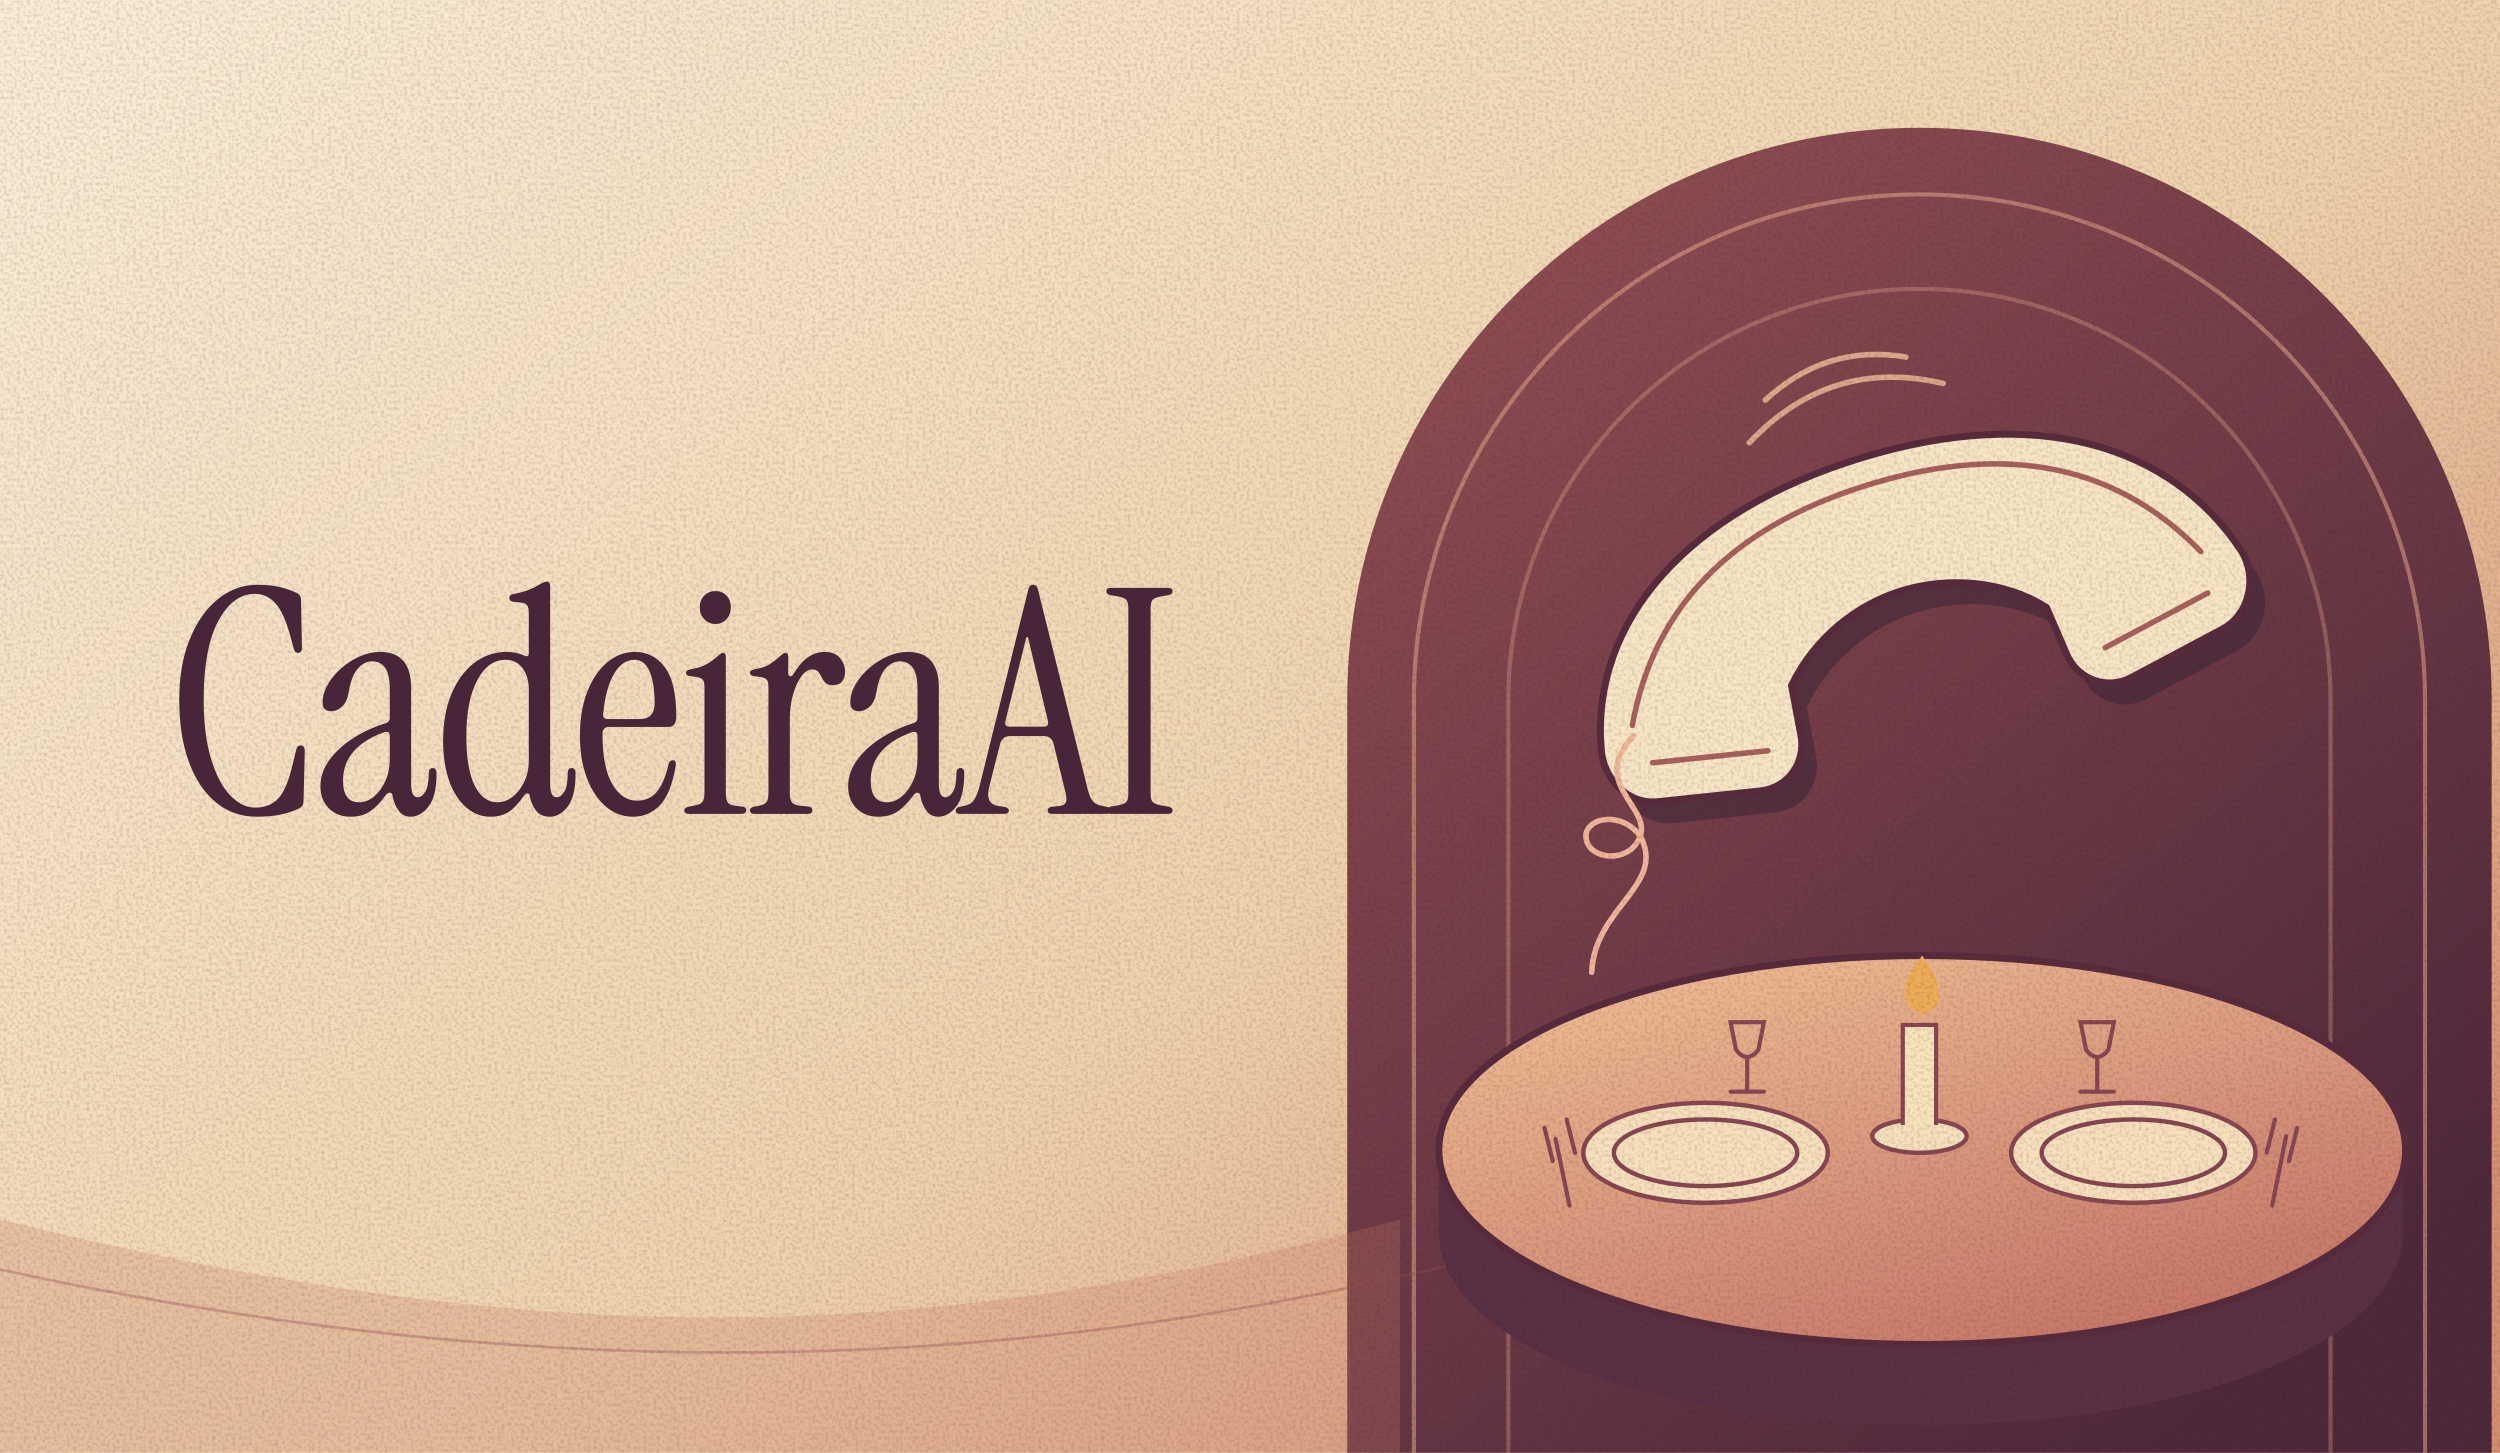
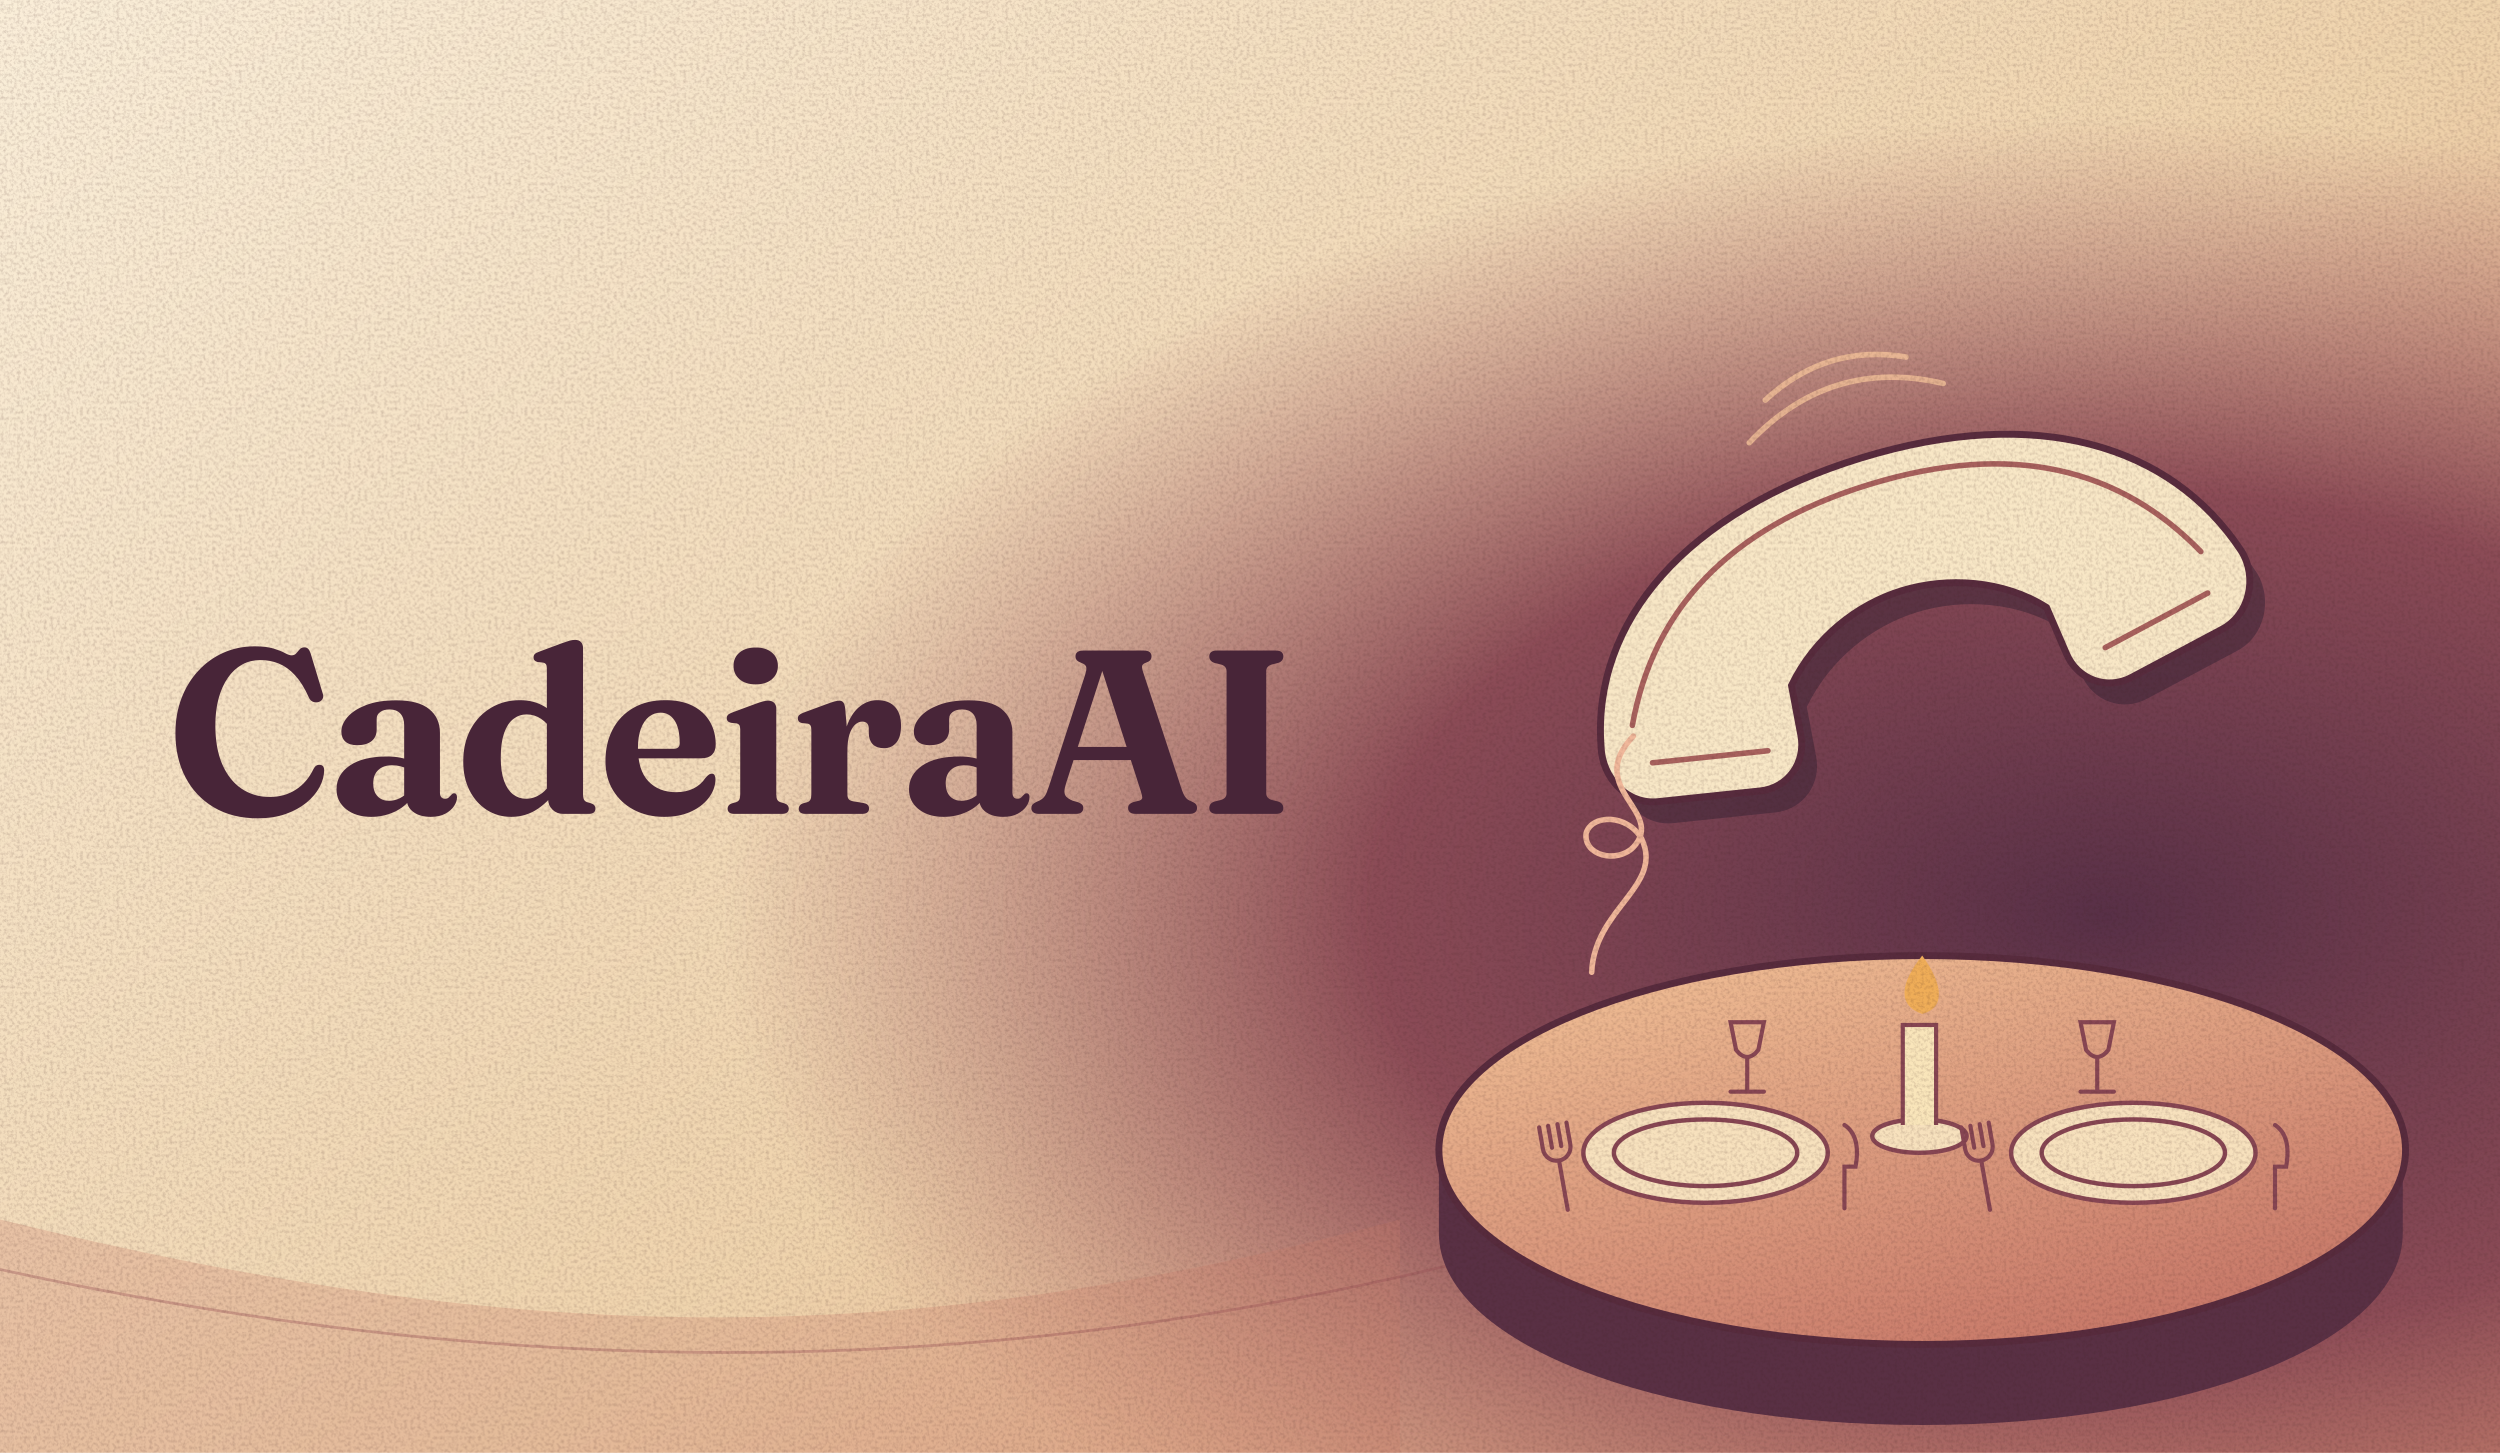
<svg xmlns="http://www.w3.org/2000/svg" viewBox="0 0 900 523" role="img" aria-labelledby="title desc">
  <defs>
    <linearGradient id="paper" x2="1" y2=".8">
      <stop stop-color="#faeed9" />
      <stop offset=".62" stop-color="#efd3ac" />
      <stop offset="1" stop-color="#d58f70" />
    </linearGradient>
-     <linearGradient id="arch" x2=".7" y2="1">
-       <stop stop-color="#975255" />
-       <stop offset="1" stop-color="#4e283b" />
-     </linearGradient>
+     <radialGradient id="evening" cx=".84" cy=".63" r=".55">
+       <stop stop-color="#583047" />
+       <stop offset=".53" stop-color="#8b4b56" />
+       <stop offset="1" stop-color="#a96565" stop-opacity="0" />
+     </radialGradient>
    <linearGradient id="table" x2=".65" y2="1">
      <stop stop-color="#f3c498" />
      <stop offset="1" stop-color="#c87969" />
    </linearGradient>
    <filter id="noise" x="0" y="0" width="100%" height="100%" color-interpolation-filters="sRGB">
      <feTurbulence type="fractalNoise" baseFrequency=".84" numOctaves="3" seed="23" stitchTiles="stitch" />
      <feColorMatrix type="matrix" values="0 0 0 0 .23  0 0 0 0 .11  0 0 0 0 .11  1.2 0 0 0 -.49" />
    </filter>
    <pattern id="grain" width="160" height="160" patternUnits="userSpaceOnUse">
      <rect width="160" height="160" filter="url(#noise)" />
    </pattern>
  </defs>
-   <path d="M0 0h900v523H0z" fill="url(#paper)" />
-   <path d="M485 523V252a206 206 0 0 1 412 0v271Z" fill="url(#arch)" />
-   <path d="M509 523V252a182 182 0 0 1 364 0v271" fill="none" stroke="#e5a589" stroke-opacity=".55" stroke-width="1.5" />
-   <path d="M543 523V252a148 148 0 0 1 296 0v271" fill="none" stroke="#e5a589" stroke-opacity=".35" stroke-width="1.5" />
-   <path d="M0 439c191 47 328 47 504 0v84H0Z" fill="#c77b68" opacity=".27" />
-   <path d="M0 457c188 41 355 40 532-4" fill="none" stroke="#934b51" opacity=".35" />
-   <g transform="rotate(-17 688 220)">
-     <path d="M567 234c10-44 54-72 120-72s108 28 121 72c3 11-4 23-15 25l-36 7c-10 2-19-5-20-15l-2-18c-12-14-31-21-48-21s-35 7-48 21l-2 18c-1 10-10 17-20 15l-36-7c-11-2-17-14-14-25Z" fill="#352133" opacity=".5" transform="translate(3 9)" />
-     <path d="M567 234c10-44 54-72 120-72s108 28 121 72c3 11-4 23-15 25l-36 7c-10 2-19-5-20-15l-2-18c-12-14-31-21-48-21s-35 7-48 21l-2 18c-1 10-10 17-20 15l-36-7c-11-2-17-14-14-25Z" fill="#f8e7c6" stroke="#572b3d" stroke-width="2.5" />
-     <path d="M580 230c19-37 53-58 107-58s88 21 107 58m-211 15 41 8m127 0 41-8" fill="none" stroke="#a8615d" stroke-width="2" stroke-linecap="round" />
-     <path d="M650 145q37-21 73 0m-63-13q27-13 53 0" fill="none" stroke="#f3c198" stroke-width="2" stroke-linecap="round" opacity=".8" />
+   <g id="cadeiraai-backdrop">
+     <path d="M0 0h900v523H0z" fill="url(#paper)" />
+     <path d="M0 0h900v523H0z" fill="url(#evening)" />
+     <path d="M0 439c191 47 328 47 504 0v84H0Z" fill="#c77b68" opacity=".27" />
+     <path d="M0 457c188 41 355 40 532-4" fill="none" stroke="#934b51" opacity=".35" />
  </g>
-   <path d="M588 265c-18 19 12 27 0 40-6 6-18 3-17-5 2-7 15-7 20 2 8 17-17 25-18 48" fill="none" stroke="#f0b79a" stroke-width="2" stroke-linecap="round" />
-   <path d="M518 414c0-39 77-70 174-70s173 31 173 70v30c0 39-76 69-173 69s-174-30-174-69Z" fill="#593044" />
-   <ellipse cx="692" cy="414" rx="174" ry="70" fill="url(#table)" stroke="#572b3d" stroke-width="2.5" />
-   <g fill="#f7e1bd" stroke="#874653" stroke-width="1.6">
-     <ellipse cx="614" cy="415" rx="44" ry="18" />
-     <ellipse cx="614" cy="415" rx="33" ry="12" fill="none" />
-     <ellipse cx="768" cy="415" rx="44" ry="18" />
-     <ellipse cx="768" cy="415" rx="33" ry="12" fill="none" />
-     <ellipse cx="691" cy="409" rx="17" ry="6" />
+   <g id="cadeiraai-motion" class="project-art-motion">
+     <g transform="rotate(-17 688 220)">
+       <path d="M567 234c10-44 54-72 120-72s108 28 121 72c3 11-4 23-15 25l-36 7c-10 2-19-5-20-15l-2-18c-12-14-31-21-48-21s-35 7-48 21l-2 18c-1 10-10 17-20 15l-36-7c-11-2-17-14-14-25Z" fill="#352133" opacity=".5" transform="translate(3 9)" />
+       <path d="M567 234c10-44 54-72 120-72s108 28 121 72c3 11-4 23-15 25l-36 7c-10 2-19-5-20-15l-2-18c-12-14-31-21-48-21s-35 7-48 21l-2 18c-1 10-10 17-20 15l-36-7c-11-2-17-14-14-25Z" fill="#f8e7c6" stroke="#572b3d" stroke-width="2.5" />
+       <path d="M580 230c19-37 53-58 107-58s88 21 107 58m-211 15 41 8m127 0 41-8" fill="none" stroke="#a8615d" stroke-width="2" stroke-linecap="round" />
+       <path d="M650 145q37-21 73 0m-63-13q27-13 53 0" fill="none" stroke="#f3c198" stroke-width="2" stroke-linecap="round" opacity=".8" />
+     </g>
+     <path d="M588 265c-18 19 12 27 0 40-6 6-18 3-17-5 2-7 15-7 20 2 8 17-17 25-18 48" fill="none" stroke="#f0b79a" stroke-width="2" stroke-linecap="round" />
  </g>
-   <path d="M685 405v-36h12v36" fill="#f9e5ba" stroke="#874653" stroke-width="1.5" />
-   <path d="M692 365c-9-3-8-11 0-21 8 11 8 19 0 21Z" fill="#efad58" />
-   <g fill="none" stroke="#874653" stroke-width="1.5" stroke-linecap="round">
-     <path d="m560 410 5 24m-9-28 3 12m5-15 3 12m256-6-5 25m9-28-3 12m-5-15-3 12" />
-     <path d="M629 381v12m-6 0h12m-12-25h12l-2 10q-4 5-8 0Zm132 13v12m-6 0h12m-12-25h12l-2 10q-4 5-8 0Z" />
+   <g id="cadeiraai-finish">
+     <path d="M518 414c0-39 77-70 174-70s173 31 173 70v30c0 39-76 69-173 69s-174-30-174-69Z" fill="#593044" />
+     <ellipse cx="692" cy="414" rx="174" ry="70" fill="url(#table)" stroke="#572b3d" stroke-width="2.5" />
+     <g fill="#f7e1bd" stroke="#874653" stroke-width="1.6">
+       <ellipse cx="614" cy="415" rx="44" ry="18" />
+       <ellipse cx="614" cy="415" rx="33" ry="12" fill="none" />
+       <ellipse cx="768" cy="415" rx="44" ry="18" />
+       <ellipse cx="768" cy="415" rx="33" ry="12" fill="none" />
+       <ellipse cx="691" cy="409" rx="17" ry="6" />
+     </g>
+     <path d="M685 405v-36h12v36" fill="#f9e5ba" stroke="#874653" stroke-width="1.5" />
+     <path d="M692 365c-9-3-8-11 0-21 8 11 8 19 0 21Z" fill="#efad58" />
+     <g fill="none" stroke="#874653" stroke-width="1.5" stroke-linecap="round">
+       <g transform="translate(559 405) rotate(-10)">
+         <path d="M-5 0v8a5 5 0 0 0 10 0V0M-1.7 0v8m3.4-8v8M0 13v18" />
+       </g>
+       <g transform="translate(711 405) rotate(-10)">
+         <path d="M-5 0v8a5 5 0 0 0 10 0V0M-1.7 0v8m3.4-8v8M0 13v18" />
+       </g>
+       <path d="M664 405q6 4 4 15h-4v15m155-30q6 4 4 15h-4v15" />
+       <path d="M629 381v12m-6 0h12m-12-25h12l-2 10q-4 5-8 0Zm132 13v12m-6 0h12m-12-25h12l-2 10q-4 5-8 0Z" />
+     </g>
+     <path d="M0 0h900v523H0z" fill="url(#grain)" opacity=".3" />
+     <path d="M116.69 277.2Q116.69 280.27 115.05 283.34Q113.4 286.42 110.3 288.97Q107.2 291.51 102.79 293.06Q98.38 294.6 92.84 294.6Q83.67 294.6 77.03 290.67Q70.38 286.75 66.77 279.83Q63.15 272.91 63.15 263.93Q63.15 257.17 65.3 251.48Q67.44 245.79 71.32 241.57Q75.19 237.34 80.39 235.01Q85.59 232.68 91.69 232.68Q95.85 232.68 98.46 233.47Q101.06 234.27 102.56 235.1Q104.07 235.92 104.94 235.92Q106.05 235.92 106.66 235.18Q107.27 234.45 107.89 233.75Q108.5 233.05 109.63 233.05Q110.41 233.05 110.93 233.58Q111.46 234.1 111.84 235.3L116.25 249.89Q116.57 250.95 116.03 251.76Q115.49 252.57 114.46 252.79Q113.41 252.98 112.54 252.58Q111.67 252.17 111.17 251.04Q108.92 246.01 106.2 243.08Q103.49 240.14 100.38 238.88Q97.27 237.62 93.73 237.62Q90.11 237.62 87.14 239.26Q84.16 240.91 82.03 244Q79.89 247.09 78.7 251.4Q77.52 255.71 77.52 261.09Q77.52 269.46 80.04 275.22Q82.57 280.98 86.99 283.95Q91.41 286.91 97.07 286.91Q102.39 286.91 106.44 284.32Q110.49 281.73 112.79 276.98Q113.34 275.91 113.97 275.57Q114.59 275.24 115.33 275.36Q116.06 275.47 116.38 275.95Q116.69 276.44 116.69 277.2ZM146.42 287.57V286.68L145.5 286.55V261.07Q145.5 258.38 144.13 256.89Q142.76 255.4 140.28 255.4Q138.08 255.4 136.84 256.35Q135.6 257.3 135.6 258.72V262.61Q135.6 265.31 133.79 266.79Q131.97 268.27 128.62 268.27Q125.77 268.27 124.33 266.97Q122.89 265.67 122.89 263.36Q122.89 260.69 125.14 258.11Q127.38 255.53 131.78 253.83Q136.18 252.12 142.68 252.12Q150.62 252.12 154.5 255.27Q158.38 258.43 158.38 263.81V285.29Q158.38 286.42 158.85 286.98Q159.32 287.54 160.2 287.54Q161.08 287.54 161.53 287.11Q161.98 286.69 162.33 286.27Q162.58 285.99 162.83 285.79Q163.08 285.58 163.46 285.58Q164.04 285.58 164.28 285.98Q164.52 286.38 164.52 287.05Q164.52 288.56 163.46 290.18Q162.41 291.79 160.31 292.93Q158.21 294.07 155.1 294.07Q151.15 294.07 148.79 292.3Q146.42 290.54 146.42 287.57ZM121.15 284.16Q121.15 278.85 125.94 275.59Q130.73 272.34 139.33 272.34Q142.03 272.34 144.15 272.77Q146.27 273.21 147.8 273.95L146.76 276.82Q145.42 276.19 144.08 275.84Q142.75 275.49 141.17 275.49Q137.98 275.49 136.17 277.21Q134.36 278.92 134.36 281.97Q134.36 285.06 135.94 286.68Q137.51 288.29 140 288.29Q142.06 288.29 143.94 287.35Q145.82 286.41 147.08 284.79L148.02 287.37Q145.75 290.56 141.88 292.32Q138.01 294.07 133.63 294.07Q128.09 294.07 124.62 291.31Q121.15 288.55 121.15 284.16ZM197.32 285.91 196.87 285.74V240.77Q196.87 239.63 196.56 239.16Q196.24 238.69 195.51 238.54L193.54 238.33Q192.78 238.13 192.43 237.73Q192.08 237.33 192.08 236.67Q192.08 235.95 192.5 235.48Q192.93 235.01 194.14 234.59L202.3 231.56Q203.99 230.94 205.01 230.65Q206.04 230.36 207 230.36Q208.43 230.36 209.16 231.16Q209.89 231.96 209.89 233.25V285.89Q209.89 287.25 210.24 287.88Q210.59 288.51 211.32 288.77L212.76 289.19Q213.62 289.46 213.99 289.95Q214.36 290.45 214.36 291.1Q214.36 291.99 213.77 292.5Q213.19 293 211.9 293H202.78Q200.47 293 198.89 291.47Q197.32 289.95 197.32 287.61ZM166.77 274.2Q166.77 267.46 169.46 262.49Q172.16 257.53 176.79 254.8Q181.41 252.06 187.18 252.06Q192.22 252.06 196.04 254.37Q199.87 256.68 202.43 261.13L199.21 263.66Q197.2 260.38 194.79 258.78Q192.38 257.19 189.59 257.19Q186.9 257.19 184.79 258.84Q182.67 260.48 181.47 263.92Q180.27 267.37 180.27 272.81Q180.27 277.86 181.46 281.12Q182.65 284.38 184.69 285.97Q186.74 287.55 189.37 287.55Q192.3 287.55 194.8 285.78Q197.29 284.02 199.43 280.3L201.49 282.79Q198.14 288.06 193.77 291.07Q189.4 294.07 184.07 294.07Q179.09 294.07 175.17 291.52Q171.25 288.97 169.01 284.5Q166.77 280.04 166.77 274.2ZM257.65 268.06Q257.65 270.41 256.33 271.7Q255 272.99 252.45 272.99H226.54V269.56H242.52Q244.69 269.56 244.69 267.59Q244.69 262.08 242.81 259.32Q240.93 256.56 237.85 256.56Q235.46 256.56 233.61 258.04Q231.76 259.52 230.71 262.36Q229.66 265.2 229.66 269.24Q229.66 277.29 233.4 281.24Q237.14 285.19 243.39 285.19Q246.91 285.19 249.61 283.88Q252.31 282.57 254 280Q254.81 279.1 255.29 278.8Q255.76 278.51 256.27 278.51Q256.97 278.51 257.28 279.15Q257.59 279.8 257.58 280.69Q257.43 284.29 255.05 287.36Q252.67 290.43 248.58 292.25Q244.49 294.07 239.13 294.07Q233.02 294.07 228.24 291.56Q223.46 289.05 220.71 284.54Q217.97 280.02 217.97 273.96Q217.97 267.52 220.56 262.59Q223.14 257.66 227.98 254.86Q232.82 252.06 239.56 252.06Q245.36 252.06 249.39 254.11Q253.42 256.15 255.54 259.77Q257.65 263.38 257.65 268.06ZM279.46 255.11V285.89Q279.46 287.25 279.81 287.88Q280.15 288.51 280.89 288.77L282.32 289.19Q283.18 289.46 283.58 289.95Q283.97 290.45 283.97 291.1Q283.97 291.99 283.36 292.5Q282.75 293 281.46 293H264.38Q263.12 293 262.53 292.5Q261.94 291.99 261.94 291.1Q261.94 290.46 262.33 289.97Q262.72 289.47 263.53 289.2L265.06 288.77Q265.79 288.5 266.13 287.88Q266.48 287.26 266.48 285.91V262.61Q266.48 261.51 266.14 261.03Q265.81 260.55 265.08 260.41L263.15 260.21Q262.35 260.01 261.99 259.6Q261.63 259.2 261.63 258.55Q261.63 257.82 262.08 257.35Q262.53 256.87 263.71 256.46L271.87 253.43Q273.62 252.79 274.66 252.51Q275.7 252.24 276.45 252.24Q277.96 252.24 278.71 253.04Q279.46 253.84 279.46 255.11ZM272.04 246.38Q268.41 246.38 266.24 244.54Q264.07 242.69 264.07 239.71Q264.07 236.7 266.25 234.9Q268.43 233.1 272.04 233.1Q275.71 233.1 277.87 234.9Q280.04 236.71 280.04 239.71Q280.04 242.69 277.87 244.54Q275.71 246.38 272.04 246.38ZM303.54 270.62Q303.54 264.46 305.27 260.33Q306.99 256.2 309.78 254.13Q312.57 252.06 315.82 252.06Q319.93 252.06 322.15 254.43Q324.37 256.79 324.37 261.24Q324.37 265.33 322.68 267.34Q320.99 269.35 318.3 269.35Q315.57 269.35 314.17 267.91Q312.77 266.46 312.77 263.9V262.31Q312.74 261.09 312.18 260.43Q311.62 259.78 310.37 259.78Q309.02 259.78 307.8 260.91Q306.58 262.04 305.82 264.35Q305.06 266.66 305.06 270.33ZM304.28 255.11 305.06 264.54V285.89Q305.06 287.11 305.52 287.69Q305.98 288.27 307.27 288.5L310.81 289.07Q311.83 289.26 312.34 289.73Q312.85 290.21 312.85 291.07Q312.85 291.99 312.22 292.5Q311.59 293 310.31 293H290.02Q288.71 293 288.13 292.5Q287.54 291.99 287.54 291.1Q287.54 290.46 287.93 289.97Q288.31 289.47 289.12 289.2L290.65 288.77Q291.38 288.51 291.73 287.89Q292.08 287.26 292.08 285.89V262.72Q292.08 261.62 291.74 261.13Q291.4 260.63 290.68 260.49L288.73 260.32Q287.93 260.12 287.58 259.7Q287.22 259.28 287.22 258.66Q287.22 257.89 287.69 257.43Q288.16 256.97 289.3 256.54L297.25 253.6Q299.51 252.76 300.52 252.5Q301.53 252.24 302.12 252.24Q303.11 252.24 303.6 252.89Q304.08 253.54 304.28 255.11ZM352.51 287.57V286.68L351.59 286.55V261.07Q351.59 258.38 350.22 256.89Q348.85 255.4 346.37 255.4Q344.16 255.4 342.93 256.35Q341.69 257.3 341.69 258.72V262.61Q341.69 265.31 339.88 266.79Q338.06 268.27 334.71 268.27Q331.86 268.27 330.42 266.97Q328.98 265.67 328.98 263.36Q328.98 260.69 331.22 258.11Q333.47 255.53 337.87 253.83Q342.27 252.12 348.77 252.12Q356.71 252.12 360.59 255.27Q364.47 258.43 364.47 263.81V285.29Q364.47 286.42 364.94 286.98Q365.4 287.54 366.28 287.54Q367.17 287.54 367.62 287.11Q368.07 286.69 368.42 286.27Q368.67 285.99 368.92 285.79Q369.17 285.58 369.55 285.58Q370.13 285.58 370.37 285.98Q370.61 286.38 370.61 287.05Q370.61 288.56 369.55 290.18Q368.5 291.79 366.4 292.93Q364.29 294.07 361.19 294.07Q357.24 294.07 354.87 292.3Q352.51 290.54 352.51 287.57ZM327.24 284.16Q327.24 278.85 332.03 275.59Q336.82 272.34 345.42 272.34Q348.11 272.34 350.24 272.77Q352.36 273.21 353.88 273.95L352.85 276.82Q351.51 276.19 350.17 275.84Q348.84 275.49 347.26 275.49Q344.07 275.49 342.26 277.21Q340.45 278.92 340.45 281.97Q340.45 285.06 342.02 286.68Q343.6 288.29 346.09 288.29Q348.14 288.29 350.03 287.35Q351.91 286.41 353.17 284.79L354.11 287.37Q351.84 290.56 347.97 292.32Q344.1 294.07 339.72 294.07Q334.18 294.07 330.71 291.31Q327.24 288.55 327.24 284.16ZM384.77 268.9H409.49L409.64 273.62H384.51ZM389.99 290.91Q389.99 291.85 389.33 292.43Q388.67 293 387.25 293H374.03Q372.63 293 371.96 292.43Q371.29 291.86 371.29 290.93Q371.29 290.2 371.64 289.73Q372 289.25 372.96 288.76L374.23 288.2Q375.52 287.53 376.21 286.47Q376.9 285.4 377.73 282.75L390.65 242.92Q391.27 240.97 391.03 240.07Q390.78 239.18 389.29 238.64Q388.11 238.2 387.64 237.65Q387.17 237.09 387.17 236.26Q387.17 235.29 387.87 234.75Q388.57 234.2 389.99 234.2H411.77Q413.2 234.2 413.87 234.75Q414.54 235.29 414.54 236.25Q414.54 237.14 414.06 237.68Q413.58 238.23 412.53 238.58Q411.4 238.97 411.19 239.63Q410.98 240.3 411.47 241.8L425.24 283.66Q425.95 285.89 426.7 286.94Q427.45 287.99 428.76 288.42Q430.07 288.97 430.5 289.5Q430.93 290.02 430.93 290.91Q430.93 291.85 430.24 292.43Q429.56 293 428.14 293H408.88Q407.46 293 406.79 292.43Q406.12 291.85 406.12 290.91Q406.12 290.09 406.56 289.6Q407.01 289.11 407.98 288.76L410.18 288.22Q411.26 287.84 411.21 287.09Q411.17 286.33 410.62 284.6L396.24 239.71L397.72 238.77L383.77 282.03Q383.19 283.85 383.19 284.98Q383.19 286.12 383.9 286.85Q384.62 287.59 386.15 288.25L388.15 288.82Q389.05 289.18 389.52 289.63Q389.99 290.08 389.99 290.91ZM455.84 285.55Q455.84 286.52 456.39 287.12Q456.93 287.73 457.96 288.01L460.17 288.56Q462 289.2 462 290.91Q462 291.85 461.35 292.43Q460.7 293 459.28 293H438.07Q436.67 293 436 292.43Q435.34 291.85 435.34 290.91Q435.34 289.2 437.18 288.56L439.44 288.01Q440.49 287.73 441.02 287.12Q441.56 286.52 441.56 285.55V241.65Q441.56 240.68 441.02 240.08Q440.49 239.47 439.44 239.19L437.18 238.64Q435.34 238 435.34 236.29Q435.34 235.31 436 234.75Q436.67 234.2 438.07 234.2H459.28Q460.7 234.2 461.35 234.75Q462 235.31 462 236.29Q462 238 460.17 238.64L457.96 239.19Q456.93 239.47 456.39 240.08Q455.84 240.68 455.84 241.65Z" fill="#482538" />
  </g>
-   <path d="M0 0h900v523H0z" fill="url(#grain)" opacity=".3" />
-   <path d="M92.32 294.02Q83.96 294.02 77.68 288.82Q71.41 283.62 67.97 274.19Q64.52 264.75 64.52 251.87Q64.52 239.44 68.31 230.12Q72.09 220.79 78.48 215.65Q84.86 210.51 92.66 210.51Q97.29 210.51 100.79 211.36Q104.3 212.2 107.01 213.56Q108.36 214.35 108.36 215.93L108.7 233.11Q108.7 235.03 107.35 235.03Q106.1 235.03 105.77 233.56L104.63 229.38Q102.26 220.57 99.15 217.18Q96.05 213.79 91.75 213.79Q83.84 213.79 78.59 223.56Q73.33 233.34 73.33 251.87Q73.33 264.52 75.99 273.23Q78.64 281.93 82.88 286.33Q87.12 290.74 91.87 290.74Q96.95 290.74 100.06 287.58Q103.17 284.41 105.31 275.37L106.67 269.83Q107.01 268.14 108.48 268.37Q109.72 268.59 109.72 270.29L109.27 288.59Q109.27 290.18 107.8 290.97Q105.09 292.32 101.41 293.17Q97.74 294.02 92.32 294.02ZM126.2 294.02Q121.45 294.02 118.4 291.02Q115.35 288.03 115.35 283.06Q115.35 278.2 118.4 273.85Q121.45 269.5 126.77 265.99Q132.08 262.49 138.86 260.34Q140.32 259.89 140.32 258.42V248.14Q140.32 242.72 138.63 240.4Q136.94 238.08 134 238.08Q131.17 238.08 128.86 240.62Q126.54 243.17 125.52 249.16Q124.96 252.77 123.09 254.41Q121.23 256.05 119.31 256.05Q116.14 256.05 116.14 252.88Q116.14 249.61 118.01 246.39Q119.87 243.17 122.92 240.51Q125.97 237.86 129.59 236.27Q133.21 234.69 136.82 234.69Q148.01 234.69 148.01 247.69V282.26Q148.01 287.01 150.38 287.01Q151.85 287.01 153.09 285.03Q154.34 283.06 154.34 278.31Q154.34 276.5 155.81 276.5Q157.16 276.5 157.16 278.42Q157.16 286.67 154.28 290.34Q151.4 294.02 147.78 294.02Q145.07 294.02 143.49 291.81Q141.91 289.61 141.34 286.56Q141.23 285.43 140.38 285.37Q139.53 285.32 138.74 286.45Q136.03 290.18 133.21 292.1Q130.38 294.02 126.2 294.02ZM129.25 288.82Q132.19 288.82 134.68 286.73Q137.16 284.64 138.74 281.13Q140.32 277.63 140.32 273.23V264.98Q140.32 262.83 137.95 263.73Q131.06 266.22 127.27 270.57Q123.49 274.92 123.49 281.02Q123.49 288.82 129.25 288.82ZM176.58 294.02Q171.61 294.02 167.71 290.57Q163.81 287.12 161.66 280.97Q159.52 274.81 159.52 266.67Q159.52 257.18 162.45 250Q165.39 242.83 170.59 238.76Q175.79 234.69 182.34 234.69Q183.93 234.69 185.51 234.97Q187.09 235.26 188.56 235.94Q190.37 236.84 190.37 235.14V220.68Q190.37 218.65 189.74 217.86Q189.12 217.06 187.54 216.95L184.6 216.61Q183.36 216.39 183.36 215.26Q183.36 214.13 184.6 213.9Q188.22 213.22 190.42 212.32Q192.63 211.41 194.1 210.51Q195.9 209.38 196.81 209.38Q198.05 209.38 198.05 211.19V282.26Q198.05 287.01 200.42 287.01Q201.89 287.01 203.13 285.03Q204.38 283.06 204.38 278.31Q204.38 276.5 205.85 276.5Q207.2 276.5 207.2 278.42Q207.2 286.67 204.38 290.34Q201.55 294.02 197.94 294.02Q194.66 294.02 192.97 291.81Q191.27 289.61 190.71 286.56Q190.59 285.65 189.91 285.6Q189.24 285.54 188.67 286.45Q185.51 290.85 182.91 292.44Q180.31 294.02 176.58 294.02ZM179.07 288.82Q182 288.82 184.55 286.84Q187.09 284.86 188.73 281.47Q190.37 278.08 190.37 273.9V248.48Q190.37 243.39 188.05 240.45Q185.73 237.52 182 237.52Q175.68 237.52 171.78 244.92Q167.88 252.32 167.88 265.09Q167.88 276.73 170.87 282.77Q173.87 288.82 179.07 288.82ZM227.86 294.02Q222.44 294.02 218.15 290.4Q213.85 286.79 211.31 280.17Q208.77 273.56 208.77 264.86Q208.77 255.94 211.37 249.16Q213.97 242.38 218.49 238.53Q223 234.69 228.54 234.69Q235.21 234.69 239.33 240.17Q243.46 245.65 243.46 257.97Q243.46 261.7 240.63 261.7H219.16Q216.9 261.7 216.9 264.3Q216.9 276.28 220.41 282.26Q223.91 288.25 229.33 288.25Q233.63 288.25 236.34 285.2Q239.05 282.15 240.75 274.92Q241.09 273.68 242.22 273.68Q243.57 273.68 243.23 275.94Q241.42 285.99 237.47 290.01Q233.51 294.02 227.86 294.02ZM218.82 258.87H230.24Q235.66 258.87 235.66 253.22Q235.66 245.88 233.85 241.7Q232.05 237.52 228.43 237.52Q224.02 237.52 221.03 242.6Q218.03 247.69 217.13 257.07Q216.9 258.87 218.82 258.87ZM257.56 224.63Q255.19 224.63 253.55 222.94Q251.91 221.25 251.91 218.65Q251.91 216.05 253.55 214.41Q255.19 212.77 257.56 212.77Q259.94 212.77 261.52 214.41Q263.1 216.05 263.1 218.65Q263.1 221.25 261.52 222.94Q259.94 224.63 257.56 224.63ZM248.07 293Q246.38 293 246.38 291.76Q246.38 290.74 247.85 290.4L249.2 290.18Q252.03 289.72 252.82 288.76Q253.61 287.8 253.61 285.43V247.46Q253.61 245.43 252.99 244.69Q252.37 243.96 250.78 243.73L248.41 243.39Q246.94 243.28 246.94 242.15Q246.94 241.25 248.75 240.91Q252.25 240.34 254.4 239.1Q256.55 237.86 258.58 236.05Q259.6 235.03 260.28 235.03Q261.29 235.03 261.29 236.39V285.43Q261.29 287.8 261.97 288.82Q262.65 289.84 264.57 290.06L267.4 290.4Q268.64 290.63 268.64 291.64Q268.64 293 266.94 293ZM285.68 242.6Q290.32 234.69 296.87 234.69Q300.6 234.69 302.41 236.9Q304.22 239.1 304.22 241.81Q304.22 243.96 303.14 245.31Q302.07 246.67 299.81 246.67Q298 246.67 297.15 245.82Q296.31 244.97 295.8 243.84Q295.29 242.72 294.61 241.87Q293.93 241.02 292.35 241.02Q290.32 241.02 288.51 243.45Q286.7 245.88 285.51 249.95Q284.33 254.01 284.33 259.21V285.43Q284.33 287.8 285.06 288.82Q285.8 289.84 288.17 290.06L291.22 290.4Q292.46 290.63 292.46 291.64Q292.46 293 290.77 293H271.67Q269.98 293 269.98 291.76Q269.98 290.74 271.45 290.4L272.8 290.18Q275.17 289.72 275.91 288.76Q276.64 287.8 276.64 285.43V247.46Q276.64 245.43 276.02 244.69Q275.4 243.96 273.82 243.73L271.45 243.39Q269.98 243.28 269.98 242.15Q269.98 241.25 271.78 240.91Q275.29 240.34 277.15 239.1Q279.02 237.86 281.05 236.05Q282.07 235.03 282.75 235.03Q283.76 235.03 283.76 236.39V242.49Q283.76 243.28 284.44 243.45Q285.12 243.62 285.68 242.6ZM316.18 294.02Q311.43 294.02 308.38 291.02Q305.33 288.03 305.33 283.06Q305.33 278.2 308.38 273.85Q311.43 269.5 316.74 265.99Q322.05 262.49 328.83 260.34Q330.3 259.89 330.3 258.42V248.14Q330.3 242.72 328.61 240.4Q326.91 238.08 323.97 238.08Q321.15 238.08 318.83 240.62Q316.51 243.17 315.5 249.16Q314.93 252.77 313.07 254.41Q311.2 256.05 309.28 256.05Q306.12 256.05 306.12 252.88Q306.12 249.61 307.98 246.39Q309.85 243.17 312.9 240.51Q315.95 237.86 319.57 236.27Q323.18 234.69 326.8 234.69Q337.99 234.69 337.99 247.69V282.26Q337.99 287.01 340.36 287.01Q341.83 287.01 343.07 285.03Q344.31 283.06 344.31 278.31Q344.31 276.5 345.78 276.5Q347.14 276.5 347.14 278.42Q347.14 286.67 344.26 290.34Q341.38 294.02 337.76 294.02Q335.05 294.02 333.46 291.81Q331.88 289.61 331.32 286.56Q331.2 285.43 330.36 285.37Q329.51 285.32 328.72 286.45Q326.01 290.18 323.18 292.1Q320.36 294.02 316.18 294.02ZM319.23 288.82Q322.16 288.82 324.65 286.73Q327.14 284.64 328.72 281.13Q330.3 277.63 330.3 273.23V264.98Q330.3 262.83 327.93 263.73Q321.03 266.22 317.25 270.57Q313.46 274.92 313.46 281.02Q313.46 288.82 319.23 288.82ZM345.76 293Q344.07 293 344.07 291.87Q344.07 290.74 345.65 290.4L347.35 290.06Q349.61 289.61 350.74 287.86Q351.87 286.11 352.66 282.94L370.17 212.32Q370.4 211.19 370.91 210.85Q371.42 210.51 371.87 210.51Q372.43 210.51 372.94 210.85Q373.45 211.19 373.68 212.32L391.53 283.96Q392.32 287.12 393.34 288.37Q394.35 289.61 396.5 290.06L398.2 290.4Q399.78 290.74 399.78 291.87Q399.78 293 398.08 293H378.76Q377.18 293 377.18 291.76Q377.18 290.51 379.1 290.4L381.25 290.18Q383.17 289.95 383.68 288.93Q384.18 287.92 383.62 285.43L379.32 267.91Q378.65 264.98 375.6 264.98H363.73Q360.79 264.98 360 267.91L356.16 283.06Q354.47 289.5 359.55 290.18L361.25 290.4Q363.17 290.74 363.17 291.76Q363.17 293 361.58 293ZM363.39 261.59H375.82Q377.63 261.59 377.29 259.67L370.06 229.38H369.49L361.92 259.67Q361.58 261.59 363.39 261.59ZM399.99 293Q398.29 293 398.29 291.76Q398.29 290.74 399.76 290.4L402.36 289.95Q404.73 289.5 405.47 288.71Q406.2 287.92 406.2 285.54V219.1Q406.2 216.72 405.47 215.93Q404.73 215.14 402.36 214.69L399.76 214.24Q398.29 213.9 398.29 212.88Q398.29 211.64 399.99 211.64H420.44Q422.13 211.64 422.13 212.88Q422.13 213.9 420.67 214.24L418.07 214.69Q415.69 215.14 414.96 215.93Q414.22 216.72 414.22 219.1V285.54Q414.22 287.92 414.96 288.71Q415.69 289.5 418.07 289.95L420.67 290.4Q422.13 290.74 422.13 291.76Q422.13 293 420.44 293Z" fill="#482538" />
</svg>
